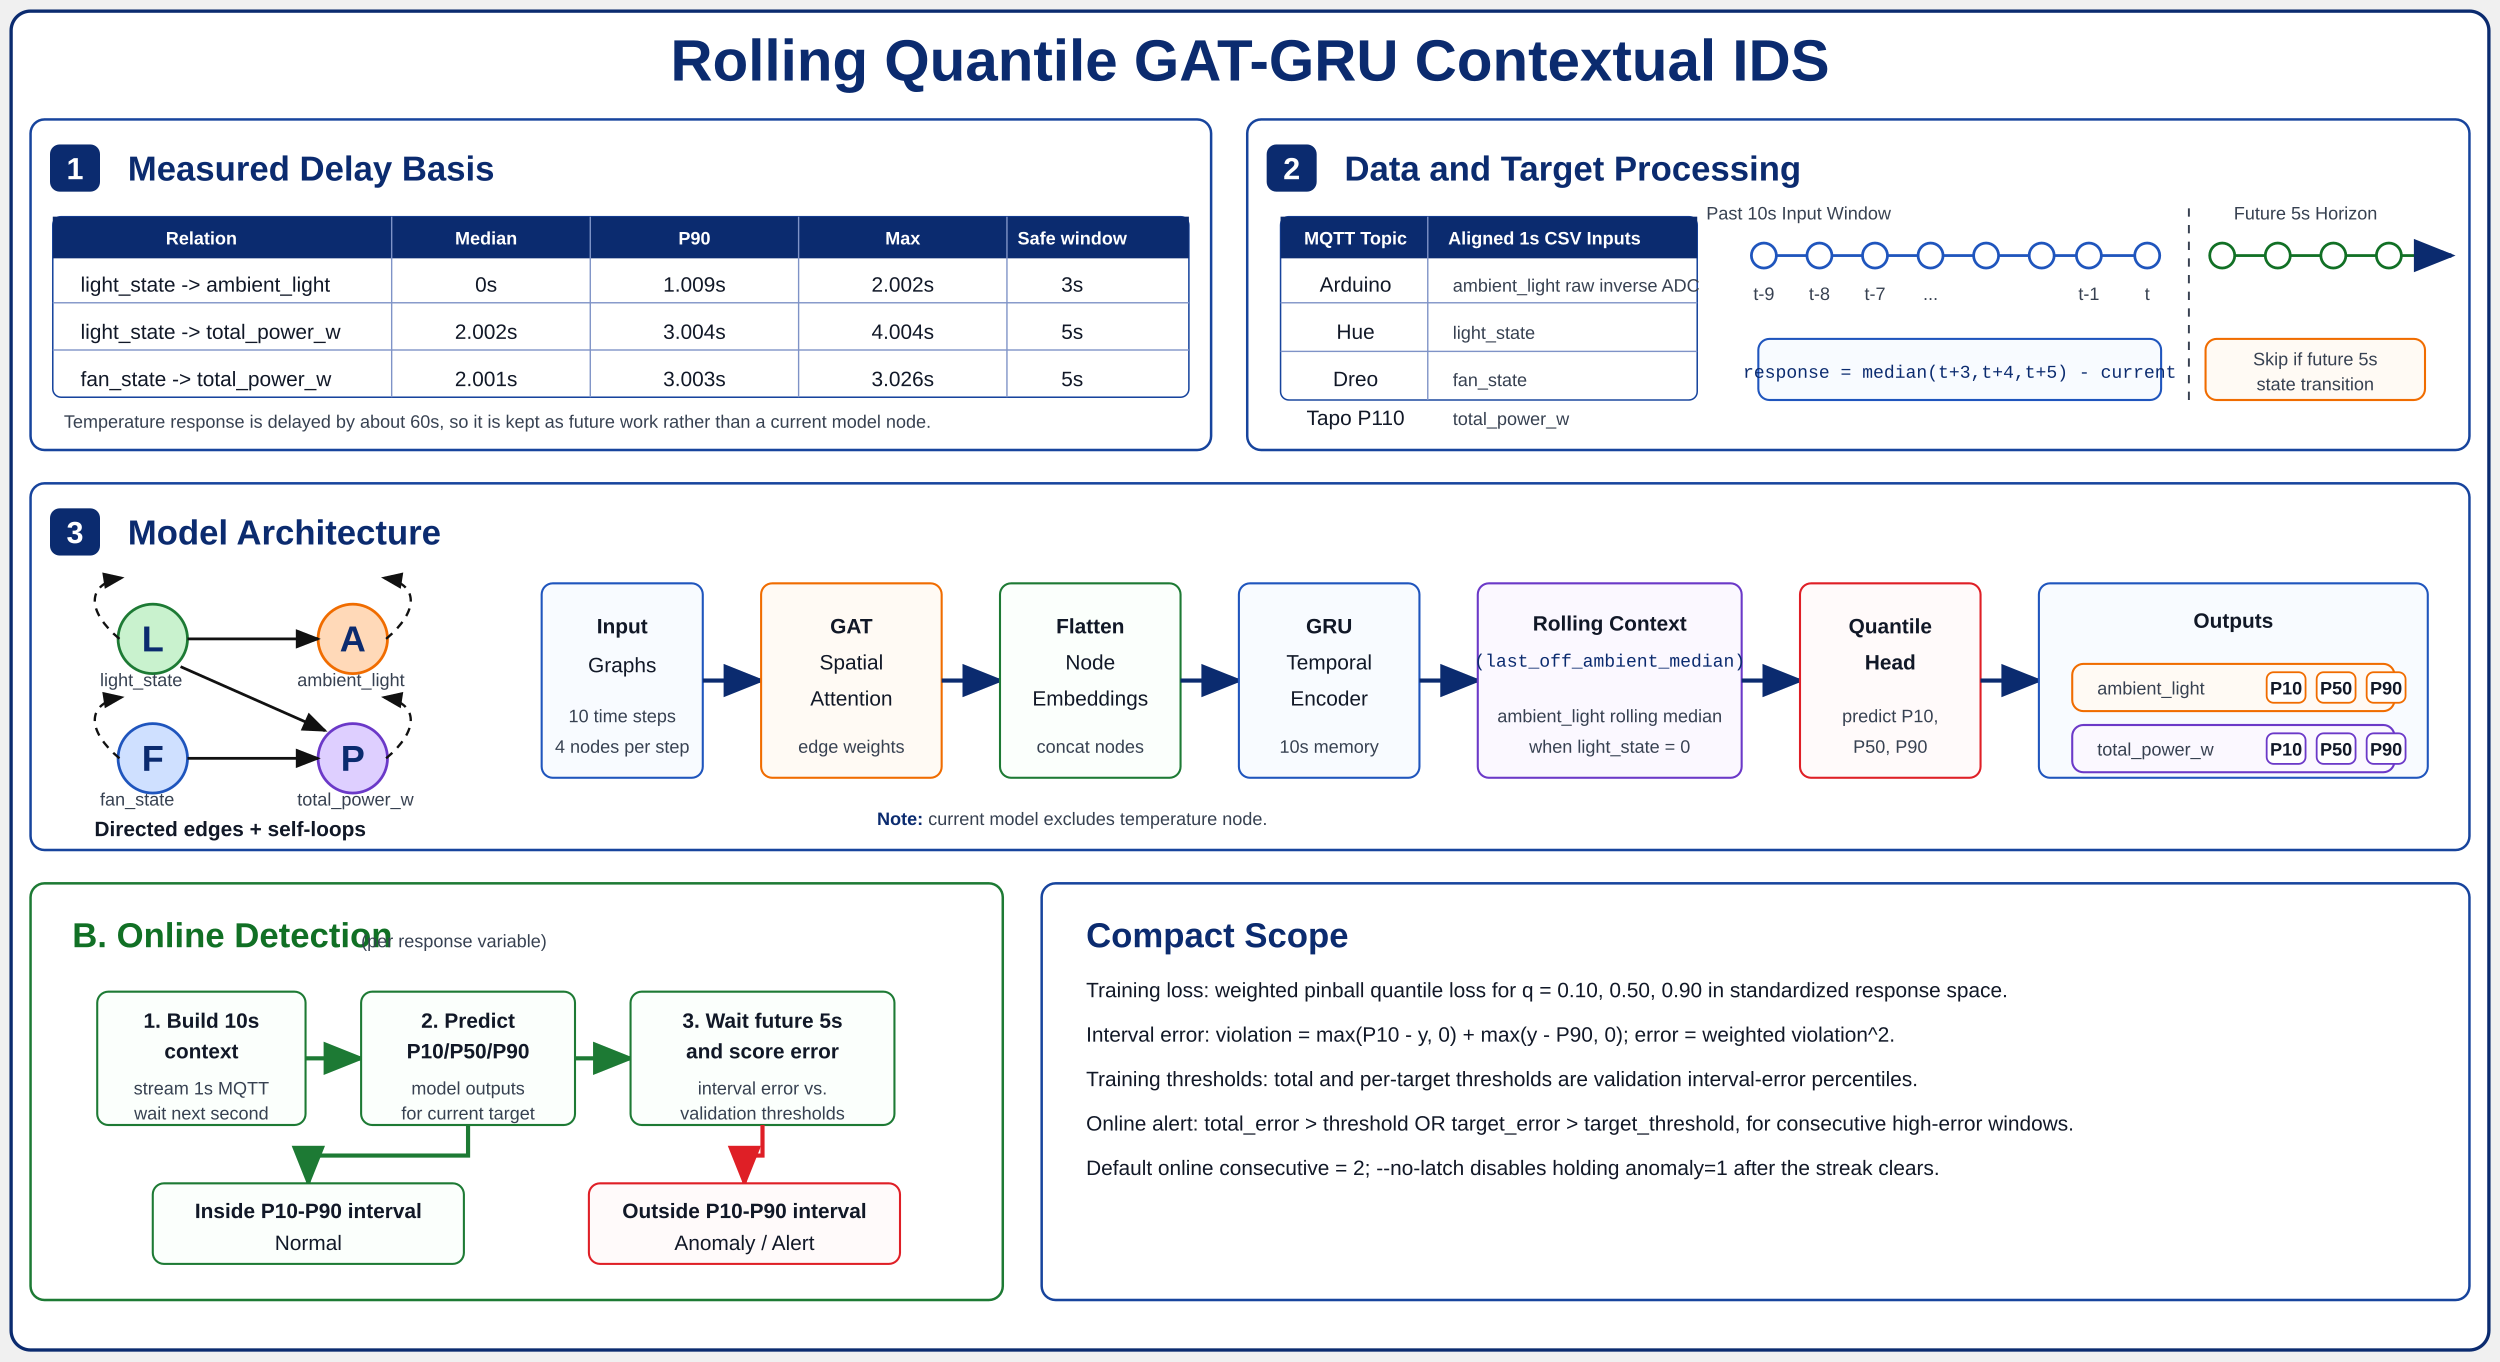
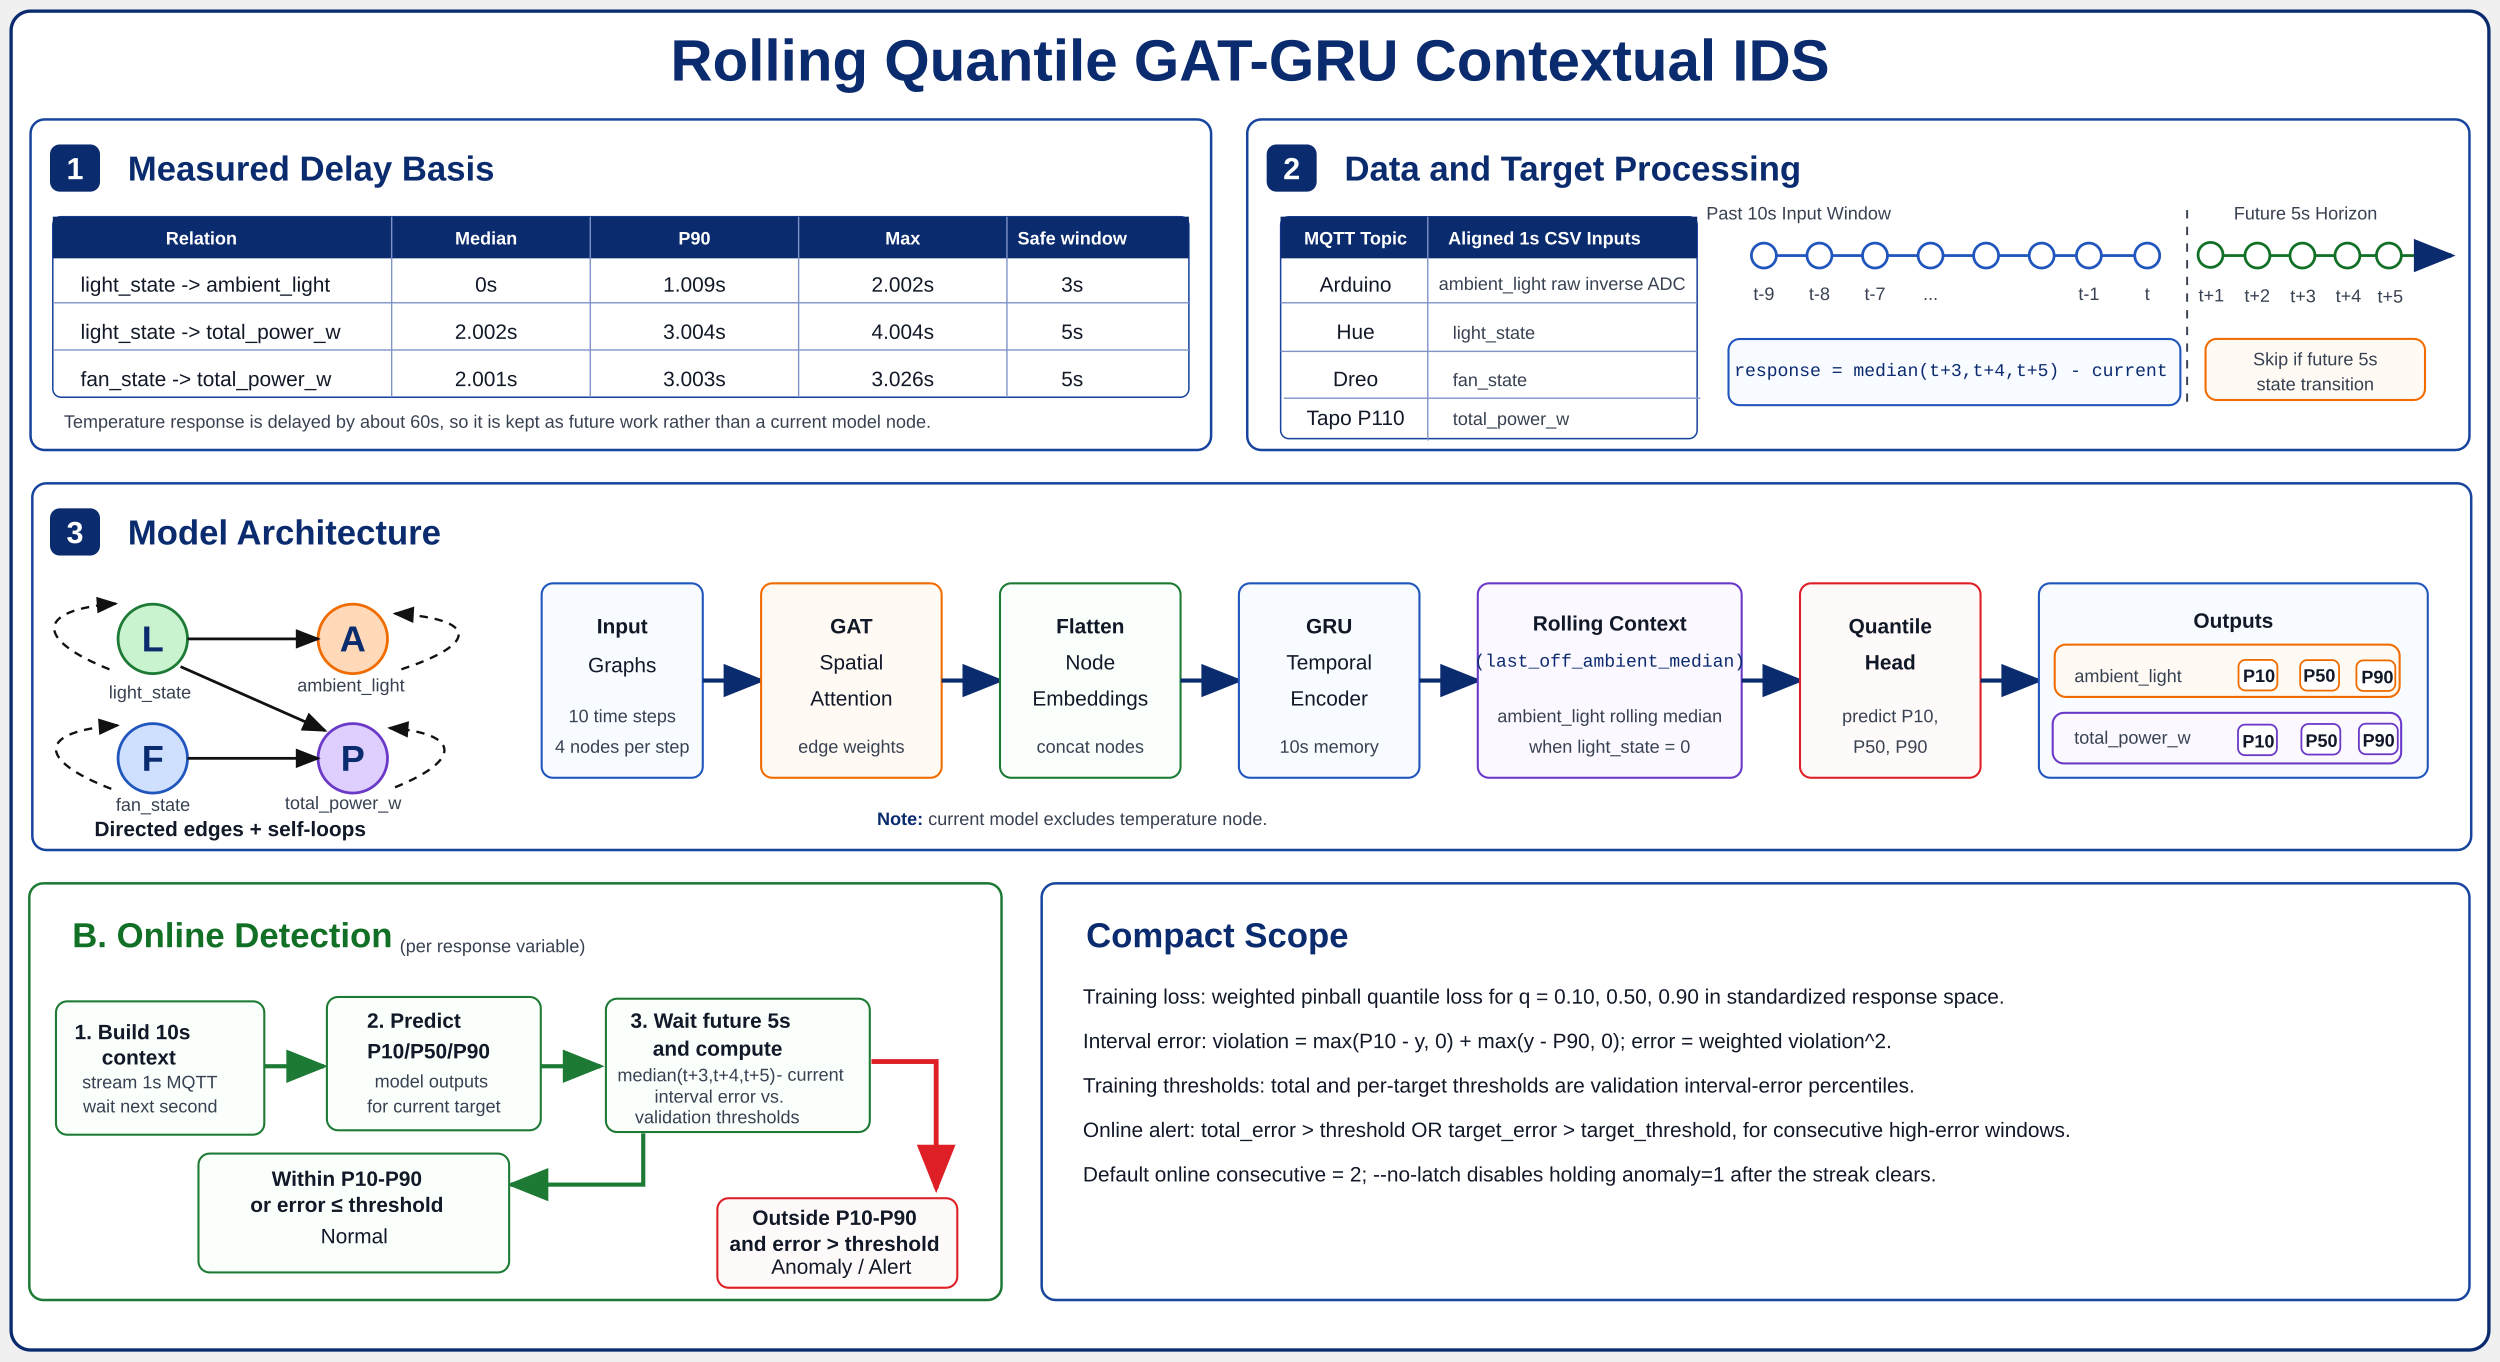
- <svg xmlns="http://www.w3.org/2000/svg" width="1800" height="980" viewBox="0 0 1800 980">
-   <defs>
-     <style>
+ <svg xmlns="http://www.w3.org/2000/svg" width="1800" height="980" viewBox="0 0 1800 980" version="1.1" id="svg137">
+   <defs id="defs4">
+     <style id="style1">
      .page{fill:#fff;stroke:#0b2b6f;stroke-width:2.4;rx:14}
      .panel{fill:#fff;stroke:#17449d;stroke-width:1.8;rx:10}
      .greenPanel{fill:#fff;stroke:#1d7a34;stroke-width:1.8;rx:10}
      .title{font-family:Arial,Helvetica,sans-serif;font-size:42px;font-weight:800;fill:#0b2b6f}
      .h{font-family:Arial,Helvetica,sans-serif;font-size:25px;font-weight:800;fill:#0b2b6f}
      .hg{font-family:Arial,Helvetica,sans-serif;font-size:25px;font-weight:800;fill:#117025}
      .t{font-family:Arial,Helvetica,sans-serif;font-size:15px;fill:#111827}
      .s{font-family:Arial,Helvetica,sans-serif;font-size:13px;fill:#374151}
      .tiny{font-family:Arial,Helvetica,sans-serif;font-size:12px;fill:#374151}
      .mono{font-family:"Courier New",monospace;font-size:13px;fill:#0b2b6f}
      .badge{fill:#0b2b6f;rx:7}.badgeText{font-family:Arial,Helvetica,sans-serif;font-size:22px;font-weight:800;fill:white}
      .head{fill:#0b2b6f}.headText{font-family:Arial,Helvetica,sans-serif;font-size:13px;font-weight:800;fill:white}
      .grid{stroke:#7f93c7;stroke-width:1}.boxB{fill:#f8fbff;stroke:#1f55bd;stroke-width:1.5;rx:8}
      .boxO{fill:#fffaf4;stroke:#f06c00;stroke-width:1.5;rx:8}.boxG{fill:#fbfffc;stroke:#1d7a34;stroke-width:1.5;rx:8}
      .boxP{fill:#fbf8ff;stroke:#6b39c8;stroke-width:1.5;rx:8}.boxR{fill:#fffafa;stroke:#df1f26;stroke-width:1.5;rx:8}
      .arrow{fill:none;stroke:#0b2b6f;stroke-width:3;marker-end:url(#arrow)}
      .arrowG{fill:none;stroke:#1d7a34;stroke-width:3;marker-end:url(#arrowG)}
      .arrowR{fill:none;stroke:#df1f26;stroke-width:3;marker-end:url(#arrowR)}
      .edge{fill:none;stroke:#111;stroke-width:2;marker-end:url(#arrowBlack)}
      .loop{fill:none;stroke:#111;stroke-width:1.7;stroke-dasharray:6 5;marker-end:url(#arrowBlack)}
      .nodeText{font-family:Arial,Helvetica,sans-serif;font-size:26px;font-weight:800;fill:#0b2b6f}
      .chip{fill:#fff;stroke-width:1.3;rx:5}.chipO{stroke:#f06c00}.chipP{stroke:#6b39c8}
      .chipText{font-family:Arial,Helvetica,sans-serif;font-size:13px;font-weight:800;fill:#111827}
    </style>
    <marker id="arrow" markerWidth="10" markerHeight="8" refX="9" refY="4" orient="auto">
-       <path d="M0,0 L10,4 L0,8 Z" fill="#0b2b6f" />
-     </marker>
-     <marker id="arrowG" markerWidth="10" markerHeight="8" refX="9" refY="4" orient="auto">
-       <path d="M0,0 L10,4 L0,8 Z" fill="#1d7a34" />
-     </marker>
-     <marker id="arrowR" markerWidth="10" markerHeight="8" refX="9" refY="4" orient="auto">
-       <path d="M0,0 L10,4 L0,8 Z" fill="#df1f26" />
+       <path d="M0,0 L10,4 L0,8 Z" fill="#0b2b6f" id="path1" />
+     </marker>
+     <marker id="arrowG" markerWidth="10" markerHeight="8" refX="9" refY="4" orient="auto" viewBox="0 0 10 8" preserveAspectRatio="xMidYMid">
+       <path d="M0,0 L10,4 L0,8 Z" fill="#1d7a34" id="path2" />
+     </marker>
+     <marker id="arrowR" markerWidth="10" markerHeight="8" refX="9" refY="4" orient="auto" viewBox="0 0 10 8" preserveAspectRatio="xMidYMid">
+       <path d="M0,0 L10,4 L0,8 Z" fill="#df1f26" id="path3" />
    </marker>
    <marker id="arrowBlack" markerWidth="9" markerHeight="7" refX="8" refY="3.5" orient="auto">
-       <path d="M0,0 L9,3.5 L0,7 Z" fill="#111" />
+       <path d="M0,0 L9,3.5 L0,7 Z" fill="#111" id="path4" />
    </marker>
  </defs>
-   <rect class="page" x="8" y="8" width="1784" height="964" />
-   <text class="title" x="900" y="58" text-anchor="middle">Rolling Quantile GAT-GRU Contextual IDS</text>
-   <rect class="panel" x="22" y="86" width="850" height="238" />
-   <rect class="badge" x="36" y="104" width="36" height="34" />
-   <text class="badgeText" x="54" y="129" text-anchor="middle">1</text>
-   <text class="h" x="92" y="130">Measured Delay Basis</text>
-   <rect x="38" y="156" width="818" height="130" fill="#fff" stroke="#17449d" stroke-width="1.1" rx="6" />
-   <rect class="head" x="38" y="156" width="818" height="30" />
-   <text class="headText" x="145" y="176" text-anchor="middle">Relation</text>
-   <text class="headText" x="350" y="176" text-anchor="middle">Median</text>
-   <text class="headText" x="500" y="176" text-anchor="middle">P90</text>
-   <text class="headText" x="650" y="176" text-anchor="middle">Max</text>
-   <text class="headText" x="772" y="176" text-anchor="middle">Safe window</text>
-   <line class="grid" x1="282" y1="156" x2="282" y2="286" />
-   <line class="grid" x1="425" y1="156" x2="425" y2="286" />
-   <line class="grid" x1="575" y1="156" x2="575" y2="286" />
-   <line class="grid" x1="725" y1="156" x2="725" y2="286" />
-   <line class="grid" x1="38" y1="218" x2="856" y2="218" />
-   <line class="grid" x1="38" y1="252" x2="856" y2="252" />
-   <text class="t" x="58" y="210">light_state -&gt; ambient_light</text>
-   <text class="t" x="350" y="210" text-anchor="middle">0s</text>
-   <text class="t" x="500" y="210" text-anchor="middle">1.009s</text>
-   <text class="t" x="650" y="210" text-anchor="middle">2.002s</text>
-   <text class="t" x="772" y="210" text-anchor="middle">3s</text>
-   <text class="t" x="58" y="244">light_state -&gt; total_power_w</text>
-   <text class="t" x="350" y="244" text-anchor="middle">2.002s</text>
-   <text class="t" x="500" y="244" text-anchor="middle">3.004s</text>
-   <text class="t" x="650" y="244" text-anchor="middle">4.004s</text>
-   <text class="t" x="772" y="244" text-anchor="middle">5s</text>
-   <text class="t" x="58" y="278">fan_state -&gt; total_power_w</text>
-   <text class="t" x="350" y="278" text-anchor="middle">2.001s</text>
-   <text class="t" x="500" y="278" text-anchor="middle">3.003s</text>
-   <text class="t" x="650" y="278" text-anchor="middle">3.026s</text>
-   <text class="t" x="772" y="278" text-anchor="middle">5s</text>
-   <text class="s" x="46" y="308">Temperature response is delayed by about 60s, so it is kept as future work rather than a current model node.</text>
-   <rect class="panel" x="898" y="86" width="880" height="238" />
-   <rect class="badge" x="912" y="104" width="36" height="34" />
-   <text class="badgeText" x="930" y="129" text-anchor="middle">2</text>
-   <text class="h" x="968" y="130">Data and Target Processing</text>
-   <rect x="922" y="156" width="300" height="132" fill="#fff" stroke="#17449d" stroke-width="1.1" rx="6" />
-   <rect class="head" x="922" y="156" width="300" height="30" />
-   <text class="headText" x="976" y="176" text-anchor="middle">MQTT Topic</text>
-   <text class="headText" x="1112" y="176" text-anchor="middle">Aligned 1s CSV Inputs</text>
-   <line class="grid" x1="1028" y1="156" x2="1028" y2="288" />
-   <line class="grid" x1="922" y1="218" x2="1222" y2="218" />
-   <line class="grid" x1="922" y1="253" x2="1222" y2="253" />
-   <text class="t" x="976" y="210" text-anchor="middle" fill="#f06c00">Arduino</text>
-   <text class="s" x="1046" y="210">ambient_light raw inverse ADC</text>
-   <text class="t" x="976" y="244" text-anchor="middle" fill="#117025">Hue</text>
-   <text class="s" x="1046" y="244">light_state</text>
-   <text class="t" x="976" y="278" text-anchor="middle" fill="#1f55bd">Dreo</text>
-   <text class="s" x="1046" y="278">fan_state</text>
-   <text class="t" x="976" y="306" text-anchor="middle" fill="#6b39c8">Tapo P110</text>
-   <text class="s" x="1046" y="306">total_power_w</text>
-   <text class="s" x="1295" y="158" text-anchor="middle" fill="#1f55bd">Past 10s Input Window</text>
-   <line x1="1270" y1="184" x2="1546" y2="184" stroke="#1f55bd" stroke-width="2" />
-   <text class="s" x="1270" y="216" text-anchor="middle">t-9</text>
-   <text class="s" x="1310" y="216" text-anchor="middle">t-8</text>
-   <text class="s" x="1350" y="216" text-anchor="middle">t-7</text>
-   <text class="s" x="1390" y="216" text-anchor="middle">...</text>
-   <text class="s" x="1504" y="216" text-anchor="middle">t-1</text>
-   <text class="s" x="1546" y="216" text-anchor="middle">t</text>
-   <circle cx="1270" cy="184" r="9" fill="#fff" stroke="#1f55bd" stroke-width="2" />
-   <circle cx="1310" cy="184" r="9" fill="#fff" stroke="#1f55bd" stroke-width="2" />
-   <circle cx="1350" cy="184" r="9" fill="#fff" stroke="#1f55bd" stroke-width="2" />
-   <circle cx="1390" cy="184" r="9" fill="#fff" stroke="#1f55bd" stroke-width="2" />
-   <circle cx="1430" cy="184" r="9" fill="#fff" stroke="#1f55bd" stroke-width="2" />
-   <circle cx="1470" cy="184" r="9" fill="#fff" stroke="#1f55bd" stroke-width="2" />
-   <circle cx="1504" cy="184" r="9" fill="#fff" stroke="#1f55bd" stroke-width="2" />
-   <circle cx="1546" cy="184" r="9" fill="#fff" stroke="#1f55bd" stroke-width="2" />
-   <line x1="1576" y1="150" x2="1576" y2="292" stroke="#374151" stroke-width="1.4" stroke-dasharray="6 6" />
-   <text class="s" x="1660" y="158" text-anchor="middle" fill="#117025">Future 5s Horizon</text>
-   <line x1="1600" y1="184" x2="1748" y2="184" stroke="#117025" stroke-width="2" />
-   <path d="M1748 184 L1765 184" class="arrow" />
-   <circle cx="1600" cy="184" r="9" fill="#fff" stroke="#117025" stroke-width="2" />
-   <circle cx="1640" cy="184" r="9" fill="#fff" stroke="#117025" stroke-width="2" />
-   <circle cx="1680" cy="184" r="9" fill="#fff" stroke="#117025" stroke-width="2" />
-   <circle cx="1720" cy="184" r="9" fill="#fff" stroke="#117025" stroke-width="2" />
-   <rect class="boxB" x="1266" y="244" width="290" height="44" />
-   <text class="mono" x="1411" y="272" text-anchor="middle">response = median(t+3,t+4,t+5) - current</text>
-   <rect class="boxO" x="1588" y="244" width="158" height="44" />
-   <text class="s" x="1667" y="263" text-anchor="middle" fill="#d95d00">Skip if future 5s</text>
-   <text class="s" x="1667" y="281" text-anchor="middle" fill="#d95d00">state transition</text>
-   <rect class="panel" x="22" y="348" width="1756" height="264" />
-   <rect class="badge" x="36" y="366" width="36" height="34" />
-   <text class="badgeText" x="54" y="391" text-anchor="middle">3</text>
-   <text class="h" x="92" y="392">Model Architecture</text>
-   <circle cx="110" cy="460" r="25" fill="#c9f2ce" stroke="#1d7a34" stroke-width="2" />
-   <text class="nodeText" x="110" y="469" text-anchor="middle">L</text>
-   <circle cx="110" cy="546" r="25" fill="#cfe0ff" stroke="#1f55bd" stroke-width="2" />
-   <text class="nodeText" x="110" y="555" text-anchor="middle">F</text>
-   <circle cx="254" cy="460" r="25" fill="#ffd9b8" stroke="#f06c00" stroke-width="2" />
-   <text class="nodeText" x="254" y="469" text-anchor="middle">A</text>
-   <circle cx="254" cy="546" r="25" fill="#decfff" stroke="#6b39c8" stroke-width="2" />
-   <text class="nodeText" x="254" y="555" text-anchor="middle">P</text>
-   <path class="edge" d="M135 460 L229 460" />
-   <path class="edge" d="M130 480 L234 526" />
-   <path class="edge" d="M135 546 L229 546" />
-   <path class="loop" d="M86 460 C62 440 62 420 88 416" />
-   <path class="loop" d="M278 460 C302 440 302 420 276 416" />
-   <path class="loop" d="M86 546 C62 526 62 506 88 502" />
-   <path class="loop" d="M278 546 C302 526 302 506 276 502" />
-   <text class="s" x="72" y="494">light_state</text>
-   <text class="s" x="72" y="580">fan_state</text>
-   <text class="s" x="214" y="494">ambient_light</text>
-   <text class="s" x="214" y="580">total_power_w</text>
-   <text class="t" x="68" y="602" fill="#0b2b6f" font-weight="800">Directed edges + self-loops</text>
-   <rect class="boxB" x="390" y="420" width="116" height="140" />
-   <text class="t" x="448" y="456" text-anchor="middle" font-weight="800" fill="#0b2b6f">Input</text>
-   <text class="t" x="448" y="484" text-anchor="middle">Graphs</text>
-   <text class="s" x="448" y="520" text-anchor="middle">10 time steps</text>
-   <text class="s" x="448" y="542" text-anchor="middle">4 nodes per step</text>
-   <path class="arrow" d="M506 490 L548 490" />
-   <rect class="boxO" x="548" y="420" width="130" height="140" />
-   <text class="t" x="613" y="456" text-anchor="middle" font-weight="800">GAT</text>
-   <text class="t" x="613" y="482" text-anchor="middle">Spatial</text>
-   <text class="t" x="613" y="508" text-anchor="middle">Attention</text>
-   <text class="s" x="613" y="542" text-anchor="middle">edge weights</text>
-   <path class="arrow" d="M678 490 L720 490" />
-   <rect class="boxG" x="720" y="420" width="130" height="140" />
-   <text class="t" x="785" y="456" text-anchor="middle" font-weight="800">Flatten</text>
-   <text class="t" x="785" y="482" text-anchor="middle">Node</text>
-   <text class="t" x="785" y="508" text-anchor="middle">Embeddings</text>
-   <text class="s" x="785" y="542" text-anchor="middle">concat nodes</text>
-   <path class="arrow" d="M850 490 L892 490" />
-   <rect class="boxB" x="892" y="420" width="130" height="140" />
-   <text class="t" x="957" y="456" text-anchor="middle" font-weight="800" fill="#0b2b6f">GRU</text>
-   <text class="t" x="957" y="482" text-anchor="middle" fill="#0b2b6f">Temporal</text>
-   <text class="t" x="957" y="508" text-anchor="middle" fill="#0b2b6f">Encoder</text>
-   <text class="s" x="957" y="542" text-anchor="middle">10s memory</text>
-   <path class="arrow" d="M1022 490 L1064 490" />
-   <rect class="boxP" x="1064" y="420" width="190" height="140" />
-   <text class="t" x="1159" y="454" text-anchor="middle" font-weight="800" fill="#0b2b6f">Rolling Context</text>
-   <text class="mono" x="1159" y="480" text-anchor="middle">(last_off_ambient_median)</text>
-   <text class="s" x="1159" y="520" text-anchor="middle">ambient_light rolling median</text>
-   <text class="s" x="1159" y="542" text-anchor="middle">when light_state = 0</text>
-   <path class="arrow" d="M1254 490 L1296 490" />
-   <rect class="boxR" x="1296" y="420" width="130" height="140" />
-   <text class="t" x="1361" y="456" text-anchor="middle" font-weight="800" fill="#df1f26">Quantile</text>
-   <text class="t" x="1361" y="482" text-anchor="middle" font-weight="800" fill="#df1f26">Head</text>
-   <text class="s" x="1361" y="520" text-anchor="middle">predict P10,</text>
-   <text class="s" x="1361" y="542" text-anchor="middle">P50, P90</text>
-   <path class="arrow" d="M1426 490 L1468 490" />
-   <rect class="boxB" x="1468" y="420" width="280" height="140" />
-   <text class="t" x="1608" y="452" text-anchor="middle" font-weight="800" fill="#0b2b6f">Outputs</text>
-   <rect class="boxO" x="1492" y="478" width="232" height="34" />
-   <text class="s" x="1510" y="500" fill="#d95d00">ambient_light</text>
-   <rect class="chip chipO" x="1632" y="484" width="28" height="22" />
-   <text class="chipText" x="1646" y="500" text-anchor="middle">P10</text>
-   <rect class="chip chipO" x="1668" y="484" width="28" height="22" />
-   <text class="chipText" x="1682" y="500" text-anchor="middle">P50</text>
-   <rect class="chip chipO" x="1704" y="484" width="28" height="22" />
-   <text class="chipText" x="1718" y="500" text-anchor="middle">P90</text>
-   <rect class="boxP" x="1492" y="522" width="232" height="34" />
-   <text class="s" x="1510" y="544" fill="#3f1b88">total_power_w</text>
-   <rect class="chip chipP" x="1632" y="528" width="28" height="22" />
-   <text class="chipText" x="1646" y="544" text-anchor="middle">P10</text>
-   <rect class="chip chipP" x="1668" y="528" width="28" height="22" />
-   <text class="chipText" x="1682" y="544" text-anchor="middle">P50</text>
-   <rect class="chip chipP" x="1704" y="528" width="28" height="22" />
-   <text class="chipText" x="1718" y="544" text-anchor="middle">P90</text>
-   <text class="s" x="772" y="594" text-anchor="middle">
-     <tspan font-weight="800" fill="#0b2b6f">Note:</tspan> current model excludes temperature node.</text>
-   <rect class="greenPanel" x="22" y="636" width="700" height="300" />
-   <text class="hg" x="52" y="682">B. Online Detection</text>
-   <text class="s" x="260" y="682">(per response variable)</text>
-   <rect class="boxG" x="70" y="714" width="150" height="96" />
-   <text class="t" x="145" y="740" text-anchor="middle" font-weight="800" fill="#117025">1. Build 10s</text>
-   <text class="t" x="145" y="762" text-anchor="middle" font-weight="800" fill="#117025">context</text>
-   <text class="s" x="145" y="788" text-anchor="middle">stream 1s MQTT</text>
-   <text class="s" x="145" y="806" text-anchor="middle">wait next second</text>
-   <path class="arrowG" d="M220 762 L260 762" />
-   <rect class="boxG" x="260" y="714" width="154" height="96" />
-   <text class="t" x="337" y="740" text-anchor="middle" font-weight="800" fill="#117025">2. Predict</text>
-   <text class="t" x="337" y="762" text-anchor="middle" font-weight="800" fill="#117025">P10/P50/P90</text>
-   <text class="s" x="337" y="788" text-anchor="middle">model outputs</text>
-   <text class="s" x="337" y="806" text-anchor="middle">for current target</text>
-   <path class="arrowG" d="M414 762 L454 762" />
-   <rect class="boxG" x="454" y="714" width="190" height="96" />
-   <text class="t" x="549" y="740" text-anchor="middle" font-weight="800" fill="#117025">3. Wait future 5s</text>
-   <text class="t" x="549" y="762" text-anchor="middle" font-weight="800" fill="#117025">and score error</text>
-   <text class="s" x="549" y="788" text-anchor="middle">interval error vs.</text>
-   <text class="s" x="549" y="806" text-anchor="middle">validation thresholds</text>
-   <path class="arrowG" d="M337 810 L337 832 L222 832 L222 852" />
-   <path class="arrowR" d="M549 810 L549 832 L536 832 L536 852" />
-   <rect class="boxG" x="110" y="852" width="224" height="58" />
-   <text class="t" x="222" y="877" text-anchor="middle" font-weight="800" fill="#117025">Inside P10-P90 interval</text>
-   <text class="t" x="222" y="900" text-anchor="middle" fill="#117025">Normal</text>
-   <rect class="boxR" x="424" y="852" width="224" height="58" />
-   <text class="t" x="536" y="877" text-anchor="middle" font-weight="800" fill="#df1f26">Outside P10-P90 interval</text>
-   <text class="t" x="536" y="900" text-anchor="middle" fill="#df1f26">Anomaly / Alert</text>
-   <rect class="panel" x="750" y="636" width="1028" height="300" />
-   <text class="h" x="782" y="682">Compact Scope</text>
-   <text class="t" x="782" y="718">Training loss: weighted pinball quantile loss for q = 0.10, 0.50, 0.90 in standardized response space.</text>
-   <text class="t" x="782" y="750">Interval error: violation = max(P10 - y, 0) + max(y - P90, 0); error = weighted violation^2.</text>
-   <text class="t" x="782" y="782">Training thresholds: total and per-target thresholds are validation interval-error percentiles.</text>
-   <text class="t" x="782" y="814">Online alert: total_error &gt; threshold OR target_error &gt; target_threshold, for consecutive high-error windows.</text>
-   <text class="t" x="782" y="846">Default online consecutive = 2; --no-latch disables holding anomaly=1 after the streak clears.</text>
+   <rect class="page" x="8" y="8" width="1784" height="964" id="rect4" />
+   <text class="title" x="900" y="58" text-anchor="middle" id="text4">Rolling Quantile GAT-GRU Contextual IDS</text>
+   <rect class="panel" x="22" y="86" width="850" height="238" id="rect5" />
+   <rect class="badge" x="36" y="104" width="36" height="34" id="rect6" />
+   <text class="badgeText" x="54" y="129" text-anchor="middle" id="text6">1</text>
+   <text class="h" x="92" y="130" id="text7">Measured Delay Basis</text>
+   <rect x="38" y="156" width="818" height="130" fill="#fff" stroke="#17449d" stroke-width="1.1" rx="6" id="rect7" />
+   <rect class="head" x="38" y="156" width="818" height="30" id="rect8" />
+   <text class="headText" x="145" y="176" text-anchor="middle" id="text8">Relation</text>
+   <text class="headText" x="350" y="176" text-anchor="middle" id="text9">Median</text>
+   <text class="headText" x="500" y="176" text-anchor="middle" id="text10">P90</text>
+   <text class="headText" x="650" y="176" text-anchor="middle" id="text11">Max</text>
+   <text class="headText" x="772" y="176" text-anchor="middle" id="text12">Safe window</text>
+   <line class="grid" x1="282" y1="156" x2="282" y2="286" id="line12" />
+   <line class="grid" x1="425" y1="156" x2="425" y2="286" id="line13" />
+   <line class="grid" x1="575" y1="156" x2="575" y2="286" id="line14" />
+   <line class="grid" x1="725" y1="156" x2="725" y2="286" id="line15" />
+   <line class="grid" x1="38" y1="218" x2="856" y2="218" id="line16" />
+   <line class="grid" x1="38" y1="252" x2="856" y2="252" id="line17" />
+   <text class="t" x="58" y="210" id="text17">light_state -&gt; ambient_light</text>
+   <text class="t" x="350" y="210" text-anchor="middle" id="text18">0s</text>
+   <text class="t" x="500" y="210" text-anchor="middle" id="text19">1.009s</text>
+   <text class="t" x="650" y="210" text-anchor="middle" id="text20">2.002s</text>
+   <text class="t" x="772" y="210" text-anchor="middle" id="text21">3s</text>
+   <text class="t" x="58" y="244" id="text22">light_state -&gt; total_power_w</text>
+   <text class="t" x="350" y="244" text-anchor="middle" id="text23">2.002s</text>
+   <text class="t" x="500" y="244" text-anchor="middle" id="text24">3.004s</text>
+   <text class="t" x="650" y="244" text-anchor="middle" id="text25">4.004s</text>
+   <text class="t" x="772" y="244" text-anchor="middle" id="text26">5s</text>
+   <text class="t" x="58" y="278" id="text27">fan_state -&gt; total_power_w</text>
+   <text class="t" x="350" y="278" text-anchor="middle" id="text28">2.001s</text>
+   <text class="t" x="500" y="278" text-anchor="middle" id="text29">3.003s</text>
+   <text class="t" x="650" y="278" text-anchor="middle" id="text30">3.026s</text>
+   <text class="t" x="772" y="278" text-anchor="middle" id="text31">5s</text>
+   <text class="s" x="46" y="308" id="text32">Temperature response is delayed by about 60s, so it is kept as future work rather than a current model node.</text>
+   <rect class="panel" x="898" y="86" width="880" height="238" id="rect32" />
+   <circle cx="1591.573" cy="183.532" r="9" fill="#ffffff" stroke="#117025" stroke-width="2" id="circle60-9" />
+   <rect class="badge" x="912" y="104" width="36" height="34" id="rect33" />
+   <text class="badgeText" x="930" y="129" text-anchor="middle" id="text33">2</text>
+   <text class="h" x="968" y="130" id="text34">Data and Target Processing</text>
+   <rect x="922.055" y="156.055" width="299.89" height="159.781" fill="#ffffff" stroke="#17449d" stroke-width="1.1" rx="5.998" id="rect34" />
+   <rect class="head" x="922" y="156" width="300" height="30" id="rect35" />
+   <text class="headText" x="976" y="176" text-anchor="middle" id="text35">MQTT Topic</text>
+   <text class="headText" x="1112" y="176" text-anchor="middle" id="text36">Aligned 1s CSV Inputs</text>
+   <line class="grid" x1="1028" y1="156" x2="1028" y2="317.159" id="line36" />
+   <line class="grid" x1="922" y1="218" x2="1222" y2="218" id="line37" />
+   <line class="grid" x1="922" y1="253" x2="1222" y2="253" id="line38" />
+   <line class="grid" x1="924.292" y1="286.697" x2="1224.292" y2="286.697" id="line38-8" style="stroke:#7f93c7;stroke-width:1" />
+   <text class="t" x="976" y="210" text-anchor="middle" fill="#f06c00" id="text38">Arduino</text>
+   <text class="s" x="1035.858" y="208.732" id="text39">ambient_light raw inverse ADC</text>
+   <text class="t" x="976" y="244" text-anchor="middle" fill="#117025" id="text40">Hue</text>
+   <text class="s" x="1046" y="244" id="text41">light_state</text>
+   <text class="t" x="976" y="278" text-anchor="middle" fill="#1f55bd" id="text42">Dreo</text>
+   <text class="s" x="1046" y="278" id="text43">fan_state</text>
+   <text class="t" x="976" y="306" text-anchor="middle" fill="#6b39c8" id="text44">Tapo P110</text>
+   <text class="s" x="1046" y="306" id="text45">total_power_w</text>
+   <text class="s" x="1295" y="158" text-anchor="middle" fill="#1f55bd" id="text46">Past 10s Input Window</text>
+   <line x1="1270" y1="184" x2="1546" y2="184" stroke="#1f55bd" stroke-width="2" id="line46" />
+   <text class="s" x="1270" y="216" text-anchor="middle" id="text47">t-9</text>
+   <text class="s" x="1310" y="216" text-anchor="middle" id="text48">t-8</text>
+   <text class="s" x="1350" y="216" text-anchor="middle" id="text49">t-7</text>
+   <text class="s" x="1390" y="216" text-anchor="middle" id="text50">...</text>
+   <text class="s" x="1504" y="216" text-anchor="middle" id="text51">t-1</text>
+   <text class="s" x="1546" y="216" text-anchor="middle" id="text52">t</text>
+   <text class="s" x="1592.172" y="217.014" text-anchor="middle" id="text52-2" style="font-size:13px;font-family:Arial, Helvetica, sans-serif;fill:#374151">t+1</text>
+   <text class="s" x="1625.197" y="217.293" text-anchor="middle" id="text52-2-5" style="font-size:13px;font-family:Arial, Helvetica, sans-serif;fill:#374151">t+2</text>
+   <text class="s" x="1658.177" y="217.603" text-anchor="middle" id="text52-2-1" style="font-size:13px;font-family:Arial, Helvetica, sans-serif;fill:#374151">t+3</text>
+   <text class="s" x="1690.865" y="217.5" text-anchor="middle" id="text52-2-11" style="font-size:13px;font-family:Arial, Helvetica, sans-serif;fill:#374151">t+4</text>
+   <text class="s" x="1721" y="217.844" text-anchor="middle" id="text52-2-2" style="font-size:13px;font-family:Arial, Helvetica, sans-serif;fill:#374151">t+5</text>
+   <circle cx="1270" cy="184" r="9" fill="#fff" stroke="#1f55bd" stroke-width="2" id="circle52" />
+   <circle cx="1310" cy="184" r="9" fill="#fff" stroke="#1f55bd" stroke-width="2" id="circle53" />
+   <circle cx="1350" cy="184" r="9" fill="#fff" stroke="#1f55bd" stroke-width="2" id="circle54" />
+   <circle cx="1390" cy="184" r="9" fill="#fff" stroke="#1f55bd" stroke-width="2" id="circle55" />
+   <circle cx="1430" cy="184" r="9" fill="#fff" stroke="#1f55bd" stroke-width="2" id="circle56" />
+   <circle cx="1470" cy="184" r="9" fill="#fff" stroke="#1f55bd" stroke-width="2" id="circle57" />
+   <circle cx="1504" cy="184" r="9" fill="#fff" stroke="#1f55bd" stroke-width="2" id="circle58" />
+   <circle cx="1546" cy="184" r="9" fill="#fff" stroke="#1f55bd" stroke-width="2" id="circle59" />
+   <line x1="1574.732" y1="151.268" x2="1574.732" y2="293.268" stroke="#374151" stroke-width="1.4" stroke-dasharray="6, 6" id="line59" />
+   <text class="s" x="1660" y="158" text-anchor="middle" fill="#117025" id="text59">Future 5s Horizon</text>
+   <line x1="1600" y1="184" x2="1748" y2="184" stroke="#117025" stroke-width="2" id="line60" />
+   <path d="M1748 184 L1765 184" class="arrow" id="path60" />
+   <circle cx="1625.356" cy="184" r="9" fill="#ffffff" stroke="#117025" stroke-width="2" id="circle60" />
+   <circle cx="1657.749" cy="184" r="9" fill="#ffffff" stroke="#117025" stroke-width="2" id="circle61" />
+   <circle cx="1690.142" cy="184" r="9" fill="#ffffff" stroke="#117025" stroke-width="2" id="circle62" />
+   <circle cx="1720" cy="184" r="9" fill="#fff" stroke="#117025" stroke-width="2" id="circle63" />
+   <rect class="boxB" x="1244.524" y="244.077" width="325.345" height="47.65" id="rect63" />
+   <text class="mono" x="1404.661" y="270.732" text-anchor="middle" id="text63">response = median(t+3,t+4,t+5) - current</text>
+   <rect class="boxO" x="1588" y="244" width="158" height="44" id="rect64" />
+   <text class="s" x="1667" y="263" text-anchor="middle" fill="#d95d00" id="text64">Skip if future 5s</text>
+   <text class="s" x="1667" y="281" text-anchor="middle" fill="#d95d00" id="text65">state transition</text>
+   <rect class="panel" x="23.268" y="348" width="1756" height="264" id="rect65" />
+   <rect class="badge" x="36" y="366" width="36" height="34" id="rect66" />
+   <text class="badgeText" x="54" y="391" text-anchor="middle" id="text66">3</text>
+   <text class="h" x="92" y="392" id="text67">Model Architecture</text>
+   <circle cx="110" cy="460" r="25" fill="#c9f2ce" stroke="#1d7a34" stroke-width="2" id="circle67" />
+   <text class="nodeText" x="110" y="469" text-anchor="middle" id="text68">L</text>
+   <circle cx="110" cy="546" r="25" fill="#cfe0ff" stroke="#1f55bd" stroke-width="2" id="circle68" />
+   <text class="nodeText" x="110" y="555" text-anchor="middle" id="text69">F</text>
+   <circle cx="254" cy="460" r="25" fill="#ffd9b8" stroke="#f06c00" stroke-width="2" id="circle69" />
+   <text class="nodeText" x="254" y="469" text-anchor="middle" id="text70">A</text>
+   <circle cx="254" cy="546" r="25" fill="#decfff" stroke="#6b39c8" stroke-width="2" id="circle70" />
+   <text class="nodeText" x="254" y="555" text-anchor="middle" id="text71">P</text>
+   <path class="edge" d="M135 460 L229 460" id="path71" />
+   <path class="edge" d="M130 480 L234 526" id="path72" />
+   <path class="edge" d="M135 546 L229 546" id="path73" />
+   <path class="loop" d="M 78.811,481.925 C 24.994,460.443 24.994,438.961 83.295,434.664" id="path74" />
+   <path class="loop" d="m 288.98,481.909 c 55.8,-18.218 55.8,-36.437 -4.65,-40.081" id="path75" />
+   <path class="loop" d="M 80.12,567.976 C 26.289,547.21 26.289,526.445 84.606,522.292" id="path76" />
+   <path class="loop" d="m 284.45,566.841 c 48.027,-19.403 48.027,-38.806 -4.002,-42.687" id="path77" />
+   <text class="s" x="78.339" y="502.875" id="text77">light_state</text>
+   <text class="s" x="83.41" y="583.803" id="text78">fan_state</text>
+   <text class="s" x="214" y="497.803" id="text79">ambient_light</text>
+   <text class="s" x="205.125" y="582.536" id="text80">total_power_w</text>
+   <text class="t" x="68" y="602" fill="#0b2b6f" font-weight="800" id="text81">Directed edges + self-loops</text>
+   <rect class="boxB" x="390" y="420" width="116" height="140" id="rect81" />
+   <text class="t" x="448" y="456" text-anchor="middle" font-weight="800" fill="#0b2b6f" id="text82">Input</text>
+   <text class="t" x="448" y="484" text-anchor="middle" id="text83">Graphs</text>
+   <text class="s" x="448" y="520" text-anchor="middle" id="text84">10 time steps</text>
+   <text class="s" x="448" y="542" text-anchor="middle" id="text85">4 nodes per step</text>
+   <path class="arrow" d="M506 490 L548 490" id="path85" />
+   <rect class="boxO" x="548" y="420" width="130" height="140" id="rect85" />
+   <text class="t" x="613" y="456" text-anchor="middle" font-weight="800" id="text86">GAT</text>
+   <text class="t" x="613" y="482" text-anchor="middle" id="text87">Spatial</text>
+   <text class="t" x="613" y="508" text-anchor="middle" id="text88">Attention</text>
+   <text class="s" x="613" y="542" text-anchor="middle" id="text89">edge weights</text>
+   <path class="arrow" d="M678 490 L720 490" id="path89" />
+   <rect class="boxG" x="720" y="420" width="130" height="140" id="rect89" />
+   <text class="t" x="785" y="456" text-anchor="middle" font-weight="800" id="text90">Flatten</text>
+   <text class="t" x="785" y="482" text-anchor="middle" id="text91">Node</text>
+   <text class="t" x="785" y="508" text-anchor="middle" id="text92">Embeddings</text>
+   <text class="s" x="785" y="542" text-anchor="middle" id="text93">concat nodes</text>
+   <path class="arrow" d="M850 490 L892 490" id="path93" />
+   <rect class="boxB" x="892" y="420" width="130" height="140" id="rect93" />
+   <text class="t" x="957" y="456" text-anchor="middle" font-weight="800" fill="#0b2b6f" id="text94">GRU</text>
+   <text class="t" x="957" y="482" text-anchor="middle" fill="#0b2b6f" id="text95">Temporal</text>
+   <text class="t" x="957" y="508" text-anchor="middle" fill="#0b2b6f" id="text96">Encoder</text>
+   <text class="s" x="957" y="542" text-anchor="middle" id="text97">10s memory</text>
+   <path class="arrow" d="M1022 490 L1064 490" id="path97" />
+   <rect class="boxP" x="1064" y="420" width="190" height="140" id="rect97" />
+   <text class="t" x="1159" y="454" text-anchor="middle" font-weight="800" fill="#0b2b6f" id="text98">Rolling Context</text>
+   <text class="mono" x="1159" y="480" text-anchor="middle" id="text99">(last_off_ambient_median)</text>
+   <text class="s" x="1159" y="520" text-anchor="middle" id="text100">ambient_light rolling median</text>
+   <text class="s" x="1159" y="542" text-anchor="middle" id="text101">when light_state = 0</text>
+   <path class="arrow" d="M1254 490 L1296 490" id="path101" />
+   <rect class="boxR" x="1296" y="420" width="130" height="140" id="rect101" />
+   <text class="t" x="1361" y="456" text-anchor="middle" font-weight="800" fill="#df1f26" id="text102">Quantile</text>
+   <text class="t" x="1361" y="482" text-anchor="middle" font-weight="800" fill="#df1f26" id="text103">Head</text>
+   <text class="s" x="1361" y="520" text-anchor="middle" id="text104">predict P10,</text>
+   <text class="s" x="1361" y="542" text-anchor="middle" id="text105">P50, P90</text>
+   <path class="arrow" d="M1426 490 L1468 490" id="path105" />
+   <rect class="boxB" x="1468" y="420" width="280" height="140" id="rect105" />
+   <text class="t" x="1608" y="452" text-anchor="middle" font-weight="800" fill="#0b2b6f" id="text106">Outputs</text>
+   <rect class="boxO" x="1479.389" y="464.121" width="248.348" height="37.67" id="rect106" />
+   <text class="s" x="1493.519" y="491.125" fill="#d95d00" id="text107">ambient_light</text>
+   <rect class="chip chipO" x="1611.716" y="475.125" width="28" height="22" id="rect107" />
+   <text class="chipText" x="1626.502" y="491.035" text-anchor="middle" id="text108">P10</text>
+   <rect class="chip chipO" x="1656.122" y="475.259" width="28" height="22" id="rect108" />
+   <text class="chipText" x="1669.898" y="490.811" text-anchor="middle" id="text109">P50</text>
+   <rect class="chip chipO" x="1696.604" y="475.484" width="28" height="22" id="rect109" />
+   <text class="chipText" x="1711.725" y="491.932" text-anchor="middle" id="text110">P90</text>
+   <rect class="boxP" x="1477.938" y="513.246" width="250.902" height="36.421" id="rect110" />
+   <text class="s" x="1493.415" y="535.484" fill="#3f1b88" id="text111">total_power_w</text>
+   <rect class="chip chipP" x="1611.381" y="521.725" width="28" height="22" id="rect111" />
+   <text class="chipText" x="1626.054" y="538.173" text-anchor="middle" id="text112">P10</text>
+   <rect class="chip chipP" x="1657.018" y="521.277" width="28" height="22" id="rect112" />
+   <text class="chipText" x="1671.467" y="537.725" text-anchor="middle" id="text113">P50</text>
+   <rect class="chip chipP" x="1698.397" y="521.052" width="28" height="22" id="rect113" />
+   <text class="chipText" x="1712.621" y="537.501" text-anchor="middle" id="text114">P90</text>
+   <text class="s" x="772" y="594" text-anchor="middle" id="text115">
+     <tspan font-weight="800" fill="#0b2b6f" id="tspan114">Note:</tspan> current model excludes temperature node.</text>
+   <rect class="greenPanel" x="21.104" y="636" width="700" height="300" id="rect115" />
+   <text class="hg" x="52" y="682" id="text116">B. Online Detection</text>
+   <text class="s" x="287.79" y="685.586" id="text117">(per response variable)</text>
+   <rect class="boxG" x="40.295" y="720.973" width="150" height="96" id="rect117" />
+   <text class="t" x="95.393" y="748.241" text-anchor="middle" font-weight="800" fill="#117025" id="text118">1. Build 10s</text>
+   <text class="t" x="99.939" y="766.437" text-anchor="middle" font-weight="800" fill="#117025" id="text119">context</text>
+   <text class="s" x="107.885" y="783.563" text-anchor="middle" id="text120">stream 1s MQTT</text>
+   <text class="s" x="108.18" y="800.929" text-anchor="middle" id="text121">wait next second</text>
+   <path class="arrowG" d="m 190.207,767.705 h 42.948" id="path121" />
+   <rect class="boxG" x="235.366" y="717.803" width="154" height="96" id="rect121" />
+   <text class="t" x="298.027" y="740" text-anchor="middle" font-weight="800" fill="#117025" id="text122">2. Predict</text>
+   <text class="t" x="308.563" y="762" text-anchor="middle" font-weight="800" fill="#117025" id="text123">P10/P50/P90</text>
+   <text class="s" x="310.563" y="782.929" text-anchor="middle" id="text124">model outputs</text>
+   <text class="s" x="312.366" y="800.929" text-anchor="middle" id="text125">for current target</text>
+   <path class="arrowG" d="m 389.278,767.705 h 42.948" id="path125" />
+   <rect class="boxG" x="436.251" y="719.071" width="190" height="96" id="rect125" />
+   <text class="t" x="511.6" y="740" text-anchor="middle" font-weight="800" fill="#117025" id="text126">3. Wait future 5s</text>
+   <text class="t" x="516.671" y="760.098" text-anchor="middle" font-weight="800" fill="#117025" id="text127">and compute</text>
+   <text class="s" x="501.458" y="778.492" text-anchor="middle" id="text128">median(t+3,t+4,t+5)</text>
+   <text class="s" x="583.23" y="778.109" text-anchor="middle" id="text129">- current</text>
+   <path class="arrowG" d="m 463.131,816.005 v 36.926 h -95.337" id="path129" />
+   <path class="arrowR" d="m 627.459,764.305 h 46.585 v 91.298" id="path130" style="stroke-width:3.486;stroke-linecap:butt;stroke-miterlimit:4;stroke-dasharray:none;marker-end:url(#arrowR);paint-order:stroke markers fill" />
+   <rect class="boxG" x="142.901" y="830.582" width="223.679" height="85.571" id="rect130" />
+   <text class="t" x="251.815" y="853.827" text-anchor="middle" font-weight="800" fill="#117025" id="text130">
+     <tspan id="tspan137" x="251.815" y="853.827">Within P10-P90</tspan>
+     <tspan id="tspan138" x="251.815" y="872.577">or error ≤ threshold</tspan>
+     <tspan x="251.815" y="891.327" id="tspan139" />
+   </text>
+   <text class="t" x="255.048" y="895.165" text-anchor="middle" fill="#117025" id="text131">Normal</text>
+   <rect class="boxR" x="516.499" y="862.727" width="172.754" height="64.438" id="rect131" />
+   <text class="t" x="602.943" y="881.907" text-anchor="middle" font-weight="800" fill="#117025" id="text130-4" style="font-size:15px;font-family:Arial, Helvetica, sans-serif;fill:#111827">
+     <tspan id="tspan138-3" x="602.943" y="881.907">Outside P10-P90</tspan>
+     <tspan x="602.943" y="900.657" id="tspan141">and error &gt; threshold</tspan>
+     <tspan x="602.943" y="919.407" id="tspan139-2" />
+   </text>
+   <text class="t" x="605.728" y="917.115" text-anchor="middle" fill="#df1f26" id="text133">Anomaly / Alert</text>
+   <rect class="panel" x="750" y="636" width="1028" height="300" id="rect133" />
+   <text class="t" x="779.695" y="722.632" id="text135" style="font-size:15px;font-family:Arial, Helvetica, sans-serif;fill:#111827">Training loss: weighted pinball quantile loss for q = 0.10, 0.50, 0.90 in standardized response space.</text>
+   <text class="t" x="779.695" y="754.632" id="text136" style="font-size:15px;font-family:Arial, Helvetica, sans-serif;fill:#111827">Interval error: violation = max(P10 - y, 0) + max(y - P90, 0); error = weighted violation^2.</text>
+   <text class="t" x="779.695" y="786.632" id="text137" style="font-size:15px;font-family:Arial, Helvetica, sans-serif;fill:#111827">Training thresholds: total and per-target thresholds are validation interval-error percentiles.</text>
+   <text class="t" x="779.695" y="818.632" id="text138" style="font-size:15px;font-family:Arial, Helvetica, sans-serif;fill:#111827">Online alert: total_error &gt; threshold OR target_error &gt; target_threshold, for consecutive high-error windows.</text>
+   <text class="t" x="779.695" y="850.632" id="text139" style="font-size:15px;font-family:Arial, Helvetica, sans-serif;fill:#111827">Default online consecutive = 2; --no-latch disables holding anomaly=1 after the streak clears.</text>
+   <text class="h" x="782" y="682" id="text134">Compact Scope</text>
+   <text class="s" x="517.857" y="793.906" text-anchor="middle" id="text128-7" style="font-size:13px;font-family:Arial, Helvetica, sans-serif;fill:#374151">interval error vs.</text>
+   <text class="s" x="516.419" y="808.736" text-anchor="middle" id="text129-6" style="font-size:13px;font-family:Arial, Helvetica, sans-serif;fill:#374151">validation thresholds</text>
</svg>
